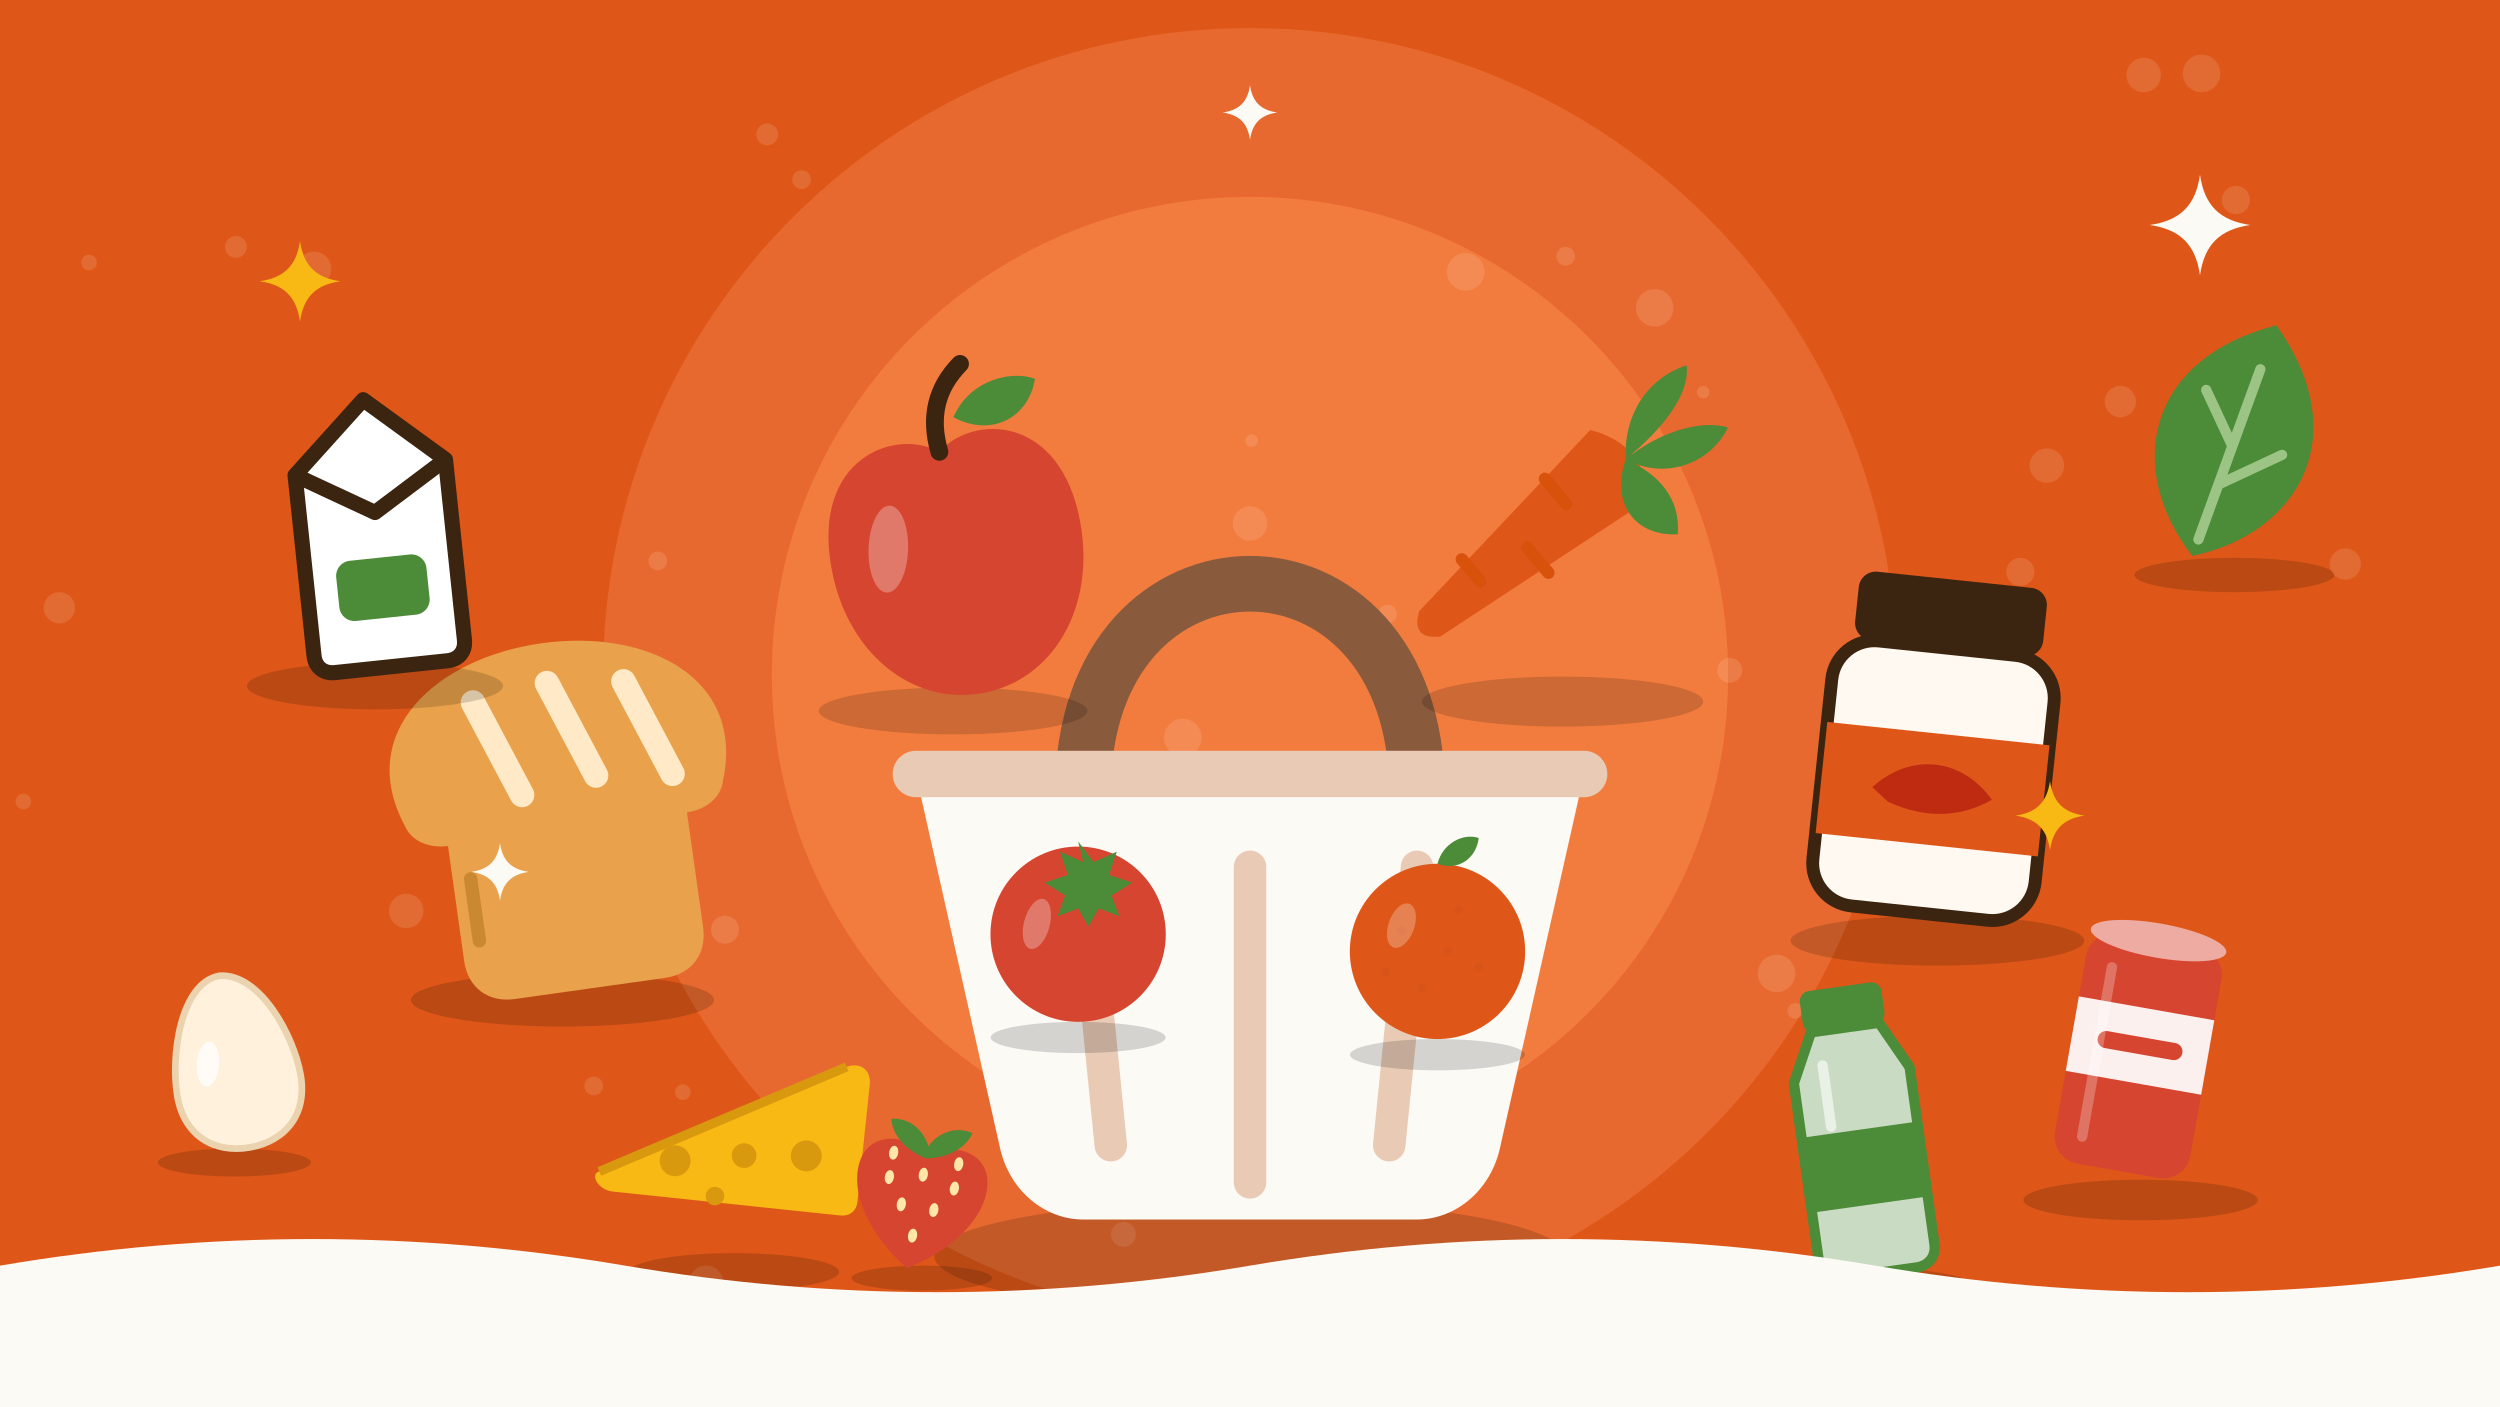
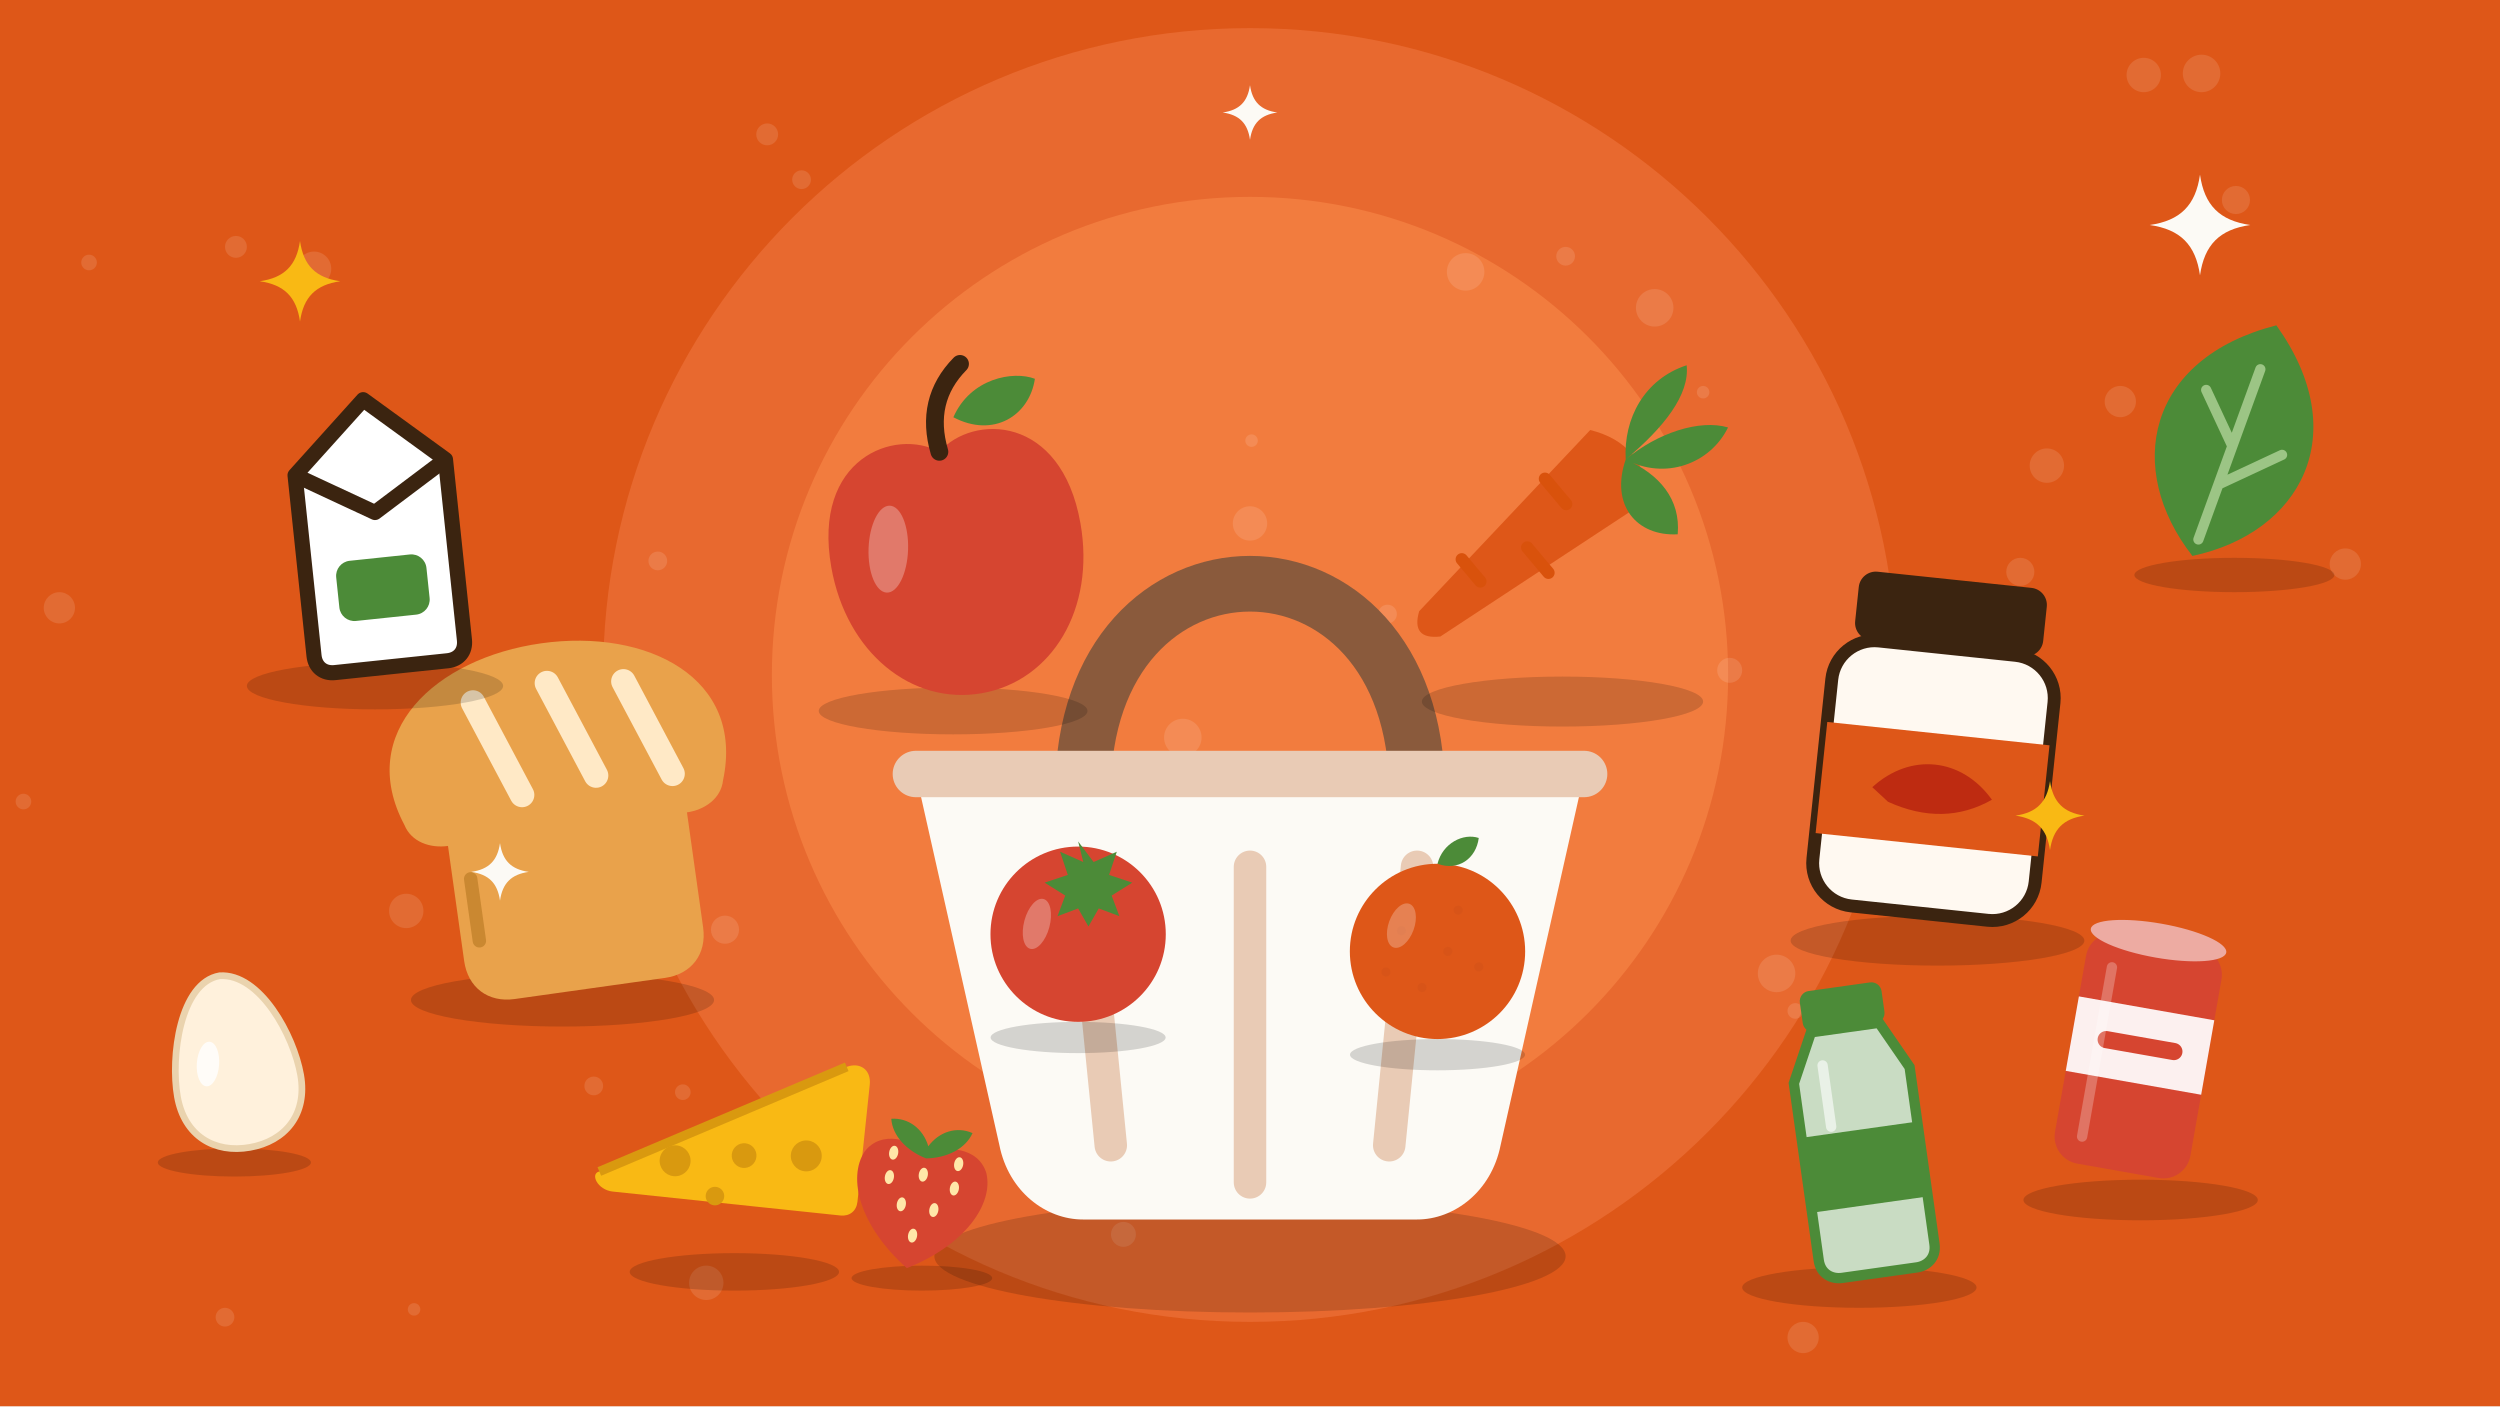
<svg xmlns="http://www.w3.org/2000/svg" viewBox="0 0 1600 900" width="1600" height="900">
+   <rect width="1600" height="900" fill="#FCFAF5" />
  <rect width="1600" height="900" fill="#DE5718" />
  <circle cx="800" cy="432" r="414" fill="#E8692F" />
  <circle cx="800" cy="432" r="306" fill="#F27C3E" />
  <circle cx="347" cy="438" r="10" fill="#fff" opacity="0.12" />
  <circle cx="1310" cy="298" r="11" fill="#fff" opacity="0.12" />
  <circle cx="452" cy="821" r="11" fill="#fff" opacity="0.12" />
  <circle cx="1059" cy="197" r="12" fill="#fff" opacity="0.12" />
  <circle cx="1090" cy="251" r="4" fill="#fff" opacity="0.12" />
  <circle cx="38" cy="389" r="10" fill="#fff" opacity="0.12" />
  <circle cx="151" cy="158" r="7" fill="#fff" opacity="0.12" />
  <circle cx="486" cy="720" r="4" fill="#fff" opacity="0.12" />
  <circle cx="904" cy="766" r="10" fill="#fff" opacity="0.12" />
  <circle cx="1271" cy="462" r="4" fill="#fff" opacity="0.12" />
  <circle cx="683" cy="563" r="11" fill="#fff" opacity="0.12" />
  <circle cx="1431" cy="128" r="9" fill="#fff" opacity="0.12" />
  <circle cx="57" cy="168" r="5" fill="#fff" opacity="0.12" />
  <circle cx="265" cy="838" r="4" fill="#fff" opacity="0.12" />
  <circle cx="938" cy="174" r="12" fill="#fff" opacity="0.12" />
  <circle cx="1501" cy="361" r="10" fill="#fff" opacity="0.12" />
  <circle cx="1002" cy="164" r="6" fill="#fff" opacity="0.12" />
  <circle cx="1372" cy="48" r="11" fill="#fff" opacity="0.12" />
  <circle cx="491" cy="86" r="7" fill="#fff" opacity="0.12" />
  <circle cx="437" cy="699" r="5" fill="#fff" opacity="0.12" />
  <circle cx="260" cy="583" r="11" fill="#fff" opacity="0.12" />
  <circle cx="1154" cy="856" r="10" fill="#fff" opacity="0.12" />
  <circle cx="421" cy="359" r="6" fill="#fff" opacity="0.12" />
  <circle cx="1107" cy="429" r="8" fill="#fff" opacity="0.12" />
  <circle cx="757" cy="472" r="12" fill="#fff" opacity="0.12" />
  <circle cx="800" cy="335" r="11" fill="#fff" opacity="0.12" />
  <circle cx="801" cy="282" r="4" fill="#fff" opacity="0.12" />
  <circle cx="201" cy="172" r="11" fill="#fff" opacity="0.12" />
  <circle cx="15" cy="513" r="5" fill="#fff" opacity="0.12" />
  <circle cx="1137" cy="623" r="12" fill="#fff" opacity="0.12" />
  <circle cx="464" cy="595" r="9" fill="#fff" opacity="0.12" />
  <circle cx="1149" cy="647" r="5" fill="#fff" opacity="0.12" />
  <circle cx="380" cy="695" r="6" fill="#fff" opacity="0.12" />
  <circle cx="1293" cy="366" r="9" fill="#fff" opacity="0.12" />
  <circle cx="719" cy="790" r="8" fill="#fff" opacity="0.12" />
  <circle cx="513" cy="115" r="6" fill="#fff" opacity="0.12" />
  <circle cx="144" cy="843" r="6" fill="#fff" opacity="0.12" />
  <circle cx="888" cy="393" r="6" fill="#fff" opacity="0.12" />
  <circle cx="1409" cy="47" r="12" fill="#fff" opacity="0.12" />
  <circle cx="1357" cy="257" r="10" fill="#fff" opacity="0.12" />
  <ellipse cx="800" cy="804" rx="202" ry="36" fill="#000" opacity=".16" />
  <g transform="translate(800 531) rotate(0) scale(5.940) translate(-50 -50)">
    <path d="M32 46c0-30 36-30 36 0" fill="none" stroke="#8A5A3C" stroke-width="6" stroke-linecap="round" />
    <path d="M14 44h72l-9 40c-1 5-5 8-9 8H32c-4 0-8-3-9-8z" fill="#FCFAF5" />
    <path d="M14 44h72" stroke="#E9CBB5" stroke-width="5" stroke-linecap="round" />
    <path d="M32 54l3 30M50 54v34M68 54l-3 30" stroke="#E9CBB5" stroke-width="3.5" stroke-linecap="round" />
  </g>
  <ellipse cx="610" cy="455" rx="86" ry="15" fill="#000" opacity=".16" />
  <g transform="translate(610 339) rotate(-10) scale(2.530) translate(-50 -50)">
    <path d="M50 30C40 22 18 26 18 54c0 22 14 38 32 38s32-16 32-38C82 26 60 22 50 30z" fill="#D64530" />
    <path d="M50 30c-1-9 2-16 9-21" fill="none" stroke="#3B2410" stroke-width="4.5" stroke-linecap="round" />
    <path d="M55 22c6-9 17-9 22-6-3 9-13 13-22 6z" fill="#4C8B38" />
    <ellipse cx="33" cy="52" rx="5" ry="11" fill="#fff" opacity=".28" transform="rotate(12 33 52)" />
  </g>
  <ellipse cx="1000" cy="449" rx="90" ry="16" fill="#000" opacity=".16" />
  <g transform="translate(1000 328) rotate(18) scale(2.640) translate(-50 -50)">
    <g transform="rotate(32 50 50)">
      <path d="M39 32Q50 24 61 32L54 92Q50 98 46 92Z" fill="#DE5718" />
      <path d="M41 48h8M51 62h8M43 76h7" stroke="#D9520C" stroke-width="3" stroke-linecap="round" />
      <path d="M50 30c-8-6-12-16-8-26 6 4 8 14 8 26zM50 30c0-10 4-20 10-24 4 9 0 20-10 24zM50 30c8-4 16-4 22 2-6 8-16 8-22-2z" fill="#4C8B38" />
    </g>
  </g>
  <ellipse cx="690" cy="664" rx="56" ry="10" fill="#000" opacity=".16" />
  <g transform="translate(690 588) rotate(0) scale(1.650) translate(-50 -50)">
    <circle cx="50" cy="56" r="34" fill="#D64530" />
    <path d="M50 20l6 8 9-4-3 9 9 3-8 5 3 8-8-3-4 7-4-7-8 3 3-8-8-5 9-3-3-9 9 4z" fill="#4C8B38" />
    <ellipse cx="34" cy="52" rx="5" ry="10" fill="#fff" opacity=".28" transform="rotate(15 34 52)" />
  </g>
  <ellipse cx="920" cy="675" rx="56" ry="10" fill="#000" opacity=".16" />
  <g transform="translate(920 599) rotate(0) scale(1.650) translate(-50 -50)">
    <circle cx="50" cy="56" r="34" fill="#DE5718" />
    <circle cx="36" cy="48" r="1.8" fill="#a64112" opacity=".10" />
    <circle cx="58" cy="40" r="1.8" fill="#a64112" opacity=".10" />
    <circle cx="66" cy="62" r="1.8" fill="#a64112" opacity=".10" />
    <circle cx="44" cy="70" r="1.8" fill="#a64112" opacity=".10" />
    <circle cx="30" cy="64" r="1.8" fill="#a64112" opacity=".10" />
    <circle cx="54" cy="56" r="1.8" fill="#a64112" opacity=".10" />
    <path d="M50 22c2-8 10-12 16-10-1 8-8 13-16 10z" fill="#4C8B38" />
    <ellipse cx="36" cy="46" rx="5" ry="9" fill="#fff" opacity=".25" transform="rotate(20 36 46)" />
  </g>
  <ellipse cx="360" cy="640" rx="97" ry="17" fill="#000" opacity=".16" />
  <g transform="translate(360 508) rotate(-8) scale(2.860) translate(-50 -50)">
    <path d="M14 52C6 30 26 16 50 16s44 14 36 36c-1 4-5 6-9 6v26c0 6-4 10-10 10H33c-6 0-10-4-10-10V58c-4 0-8-2-9-6z" fill="#E9A24B" />
    <path d="M33 27l8 22M50 25l8 22M67 27l8 22" stroke="#FFE9C6" stroke-width="5.5" stroke-linecap="round" fill="none" />
    <path d="M27 66v14" stroke="#B57620" stroke-width="3" stroke-linecap="round" opacity=".6" />
  </g>
  <ellipse cx="240" cy="439" rx="82" ry="15" fill="#000" opacity=".16" />
  <g transform="translate(240 328) rotate(-6) scale(2.420) translate(-50 -50)">
    <path d="M30 38L50 20l20 18v48c0 3-2 5-5 5H35c-3 0-5-2-5-5z" fill="#fff" stroke="#3B2410" stroke-width="4" stroke-linejoin="round" />
    <path d="M30 38l20 12 20-12" fill="none" stroke="#3B2410" stroke-width="4" stroke-linejoin="round" />
    <rect x="38" y="62" width="24" height="16" rx="4" fill="#4C8B38" />
  </g>
  <ellipse cx="470" cy="814" rx="67" ry="12" fill="#000" opacity=".16" />
  <g transform="translate(470 723) rotate(6) scale(1.980) translate(-50 -50)">
    <path d="M8 68L84 26c4-2 8 0 8 5v38c0 3-2 5-5 5H13c-5 0-8-5-5-6z" fill="#F9B914" />
    <path d="M8 68L84 26" stroke="#D9990F" stroke-width="3" fill="none" />
    <circle cx="32" cy="62" r="5" fill="#D9990F" />
    <circle cx="54" cy="58" r="4" fill="#D9990F" />
    <circle cx="74" cy="56" r="5" fill="#D9990F" />
    <circle cx="46" cy="72" r="3" fill="#D9990F" />
  </g>
  <ellipse cx="1240" cy="602" rx="94" ry="16" fill="#000" opacity=".16" />
  <g transform="translate(1240 475) rotate(6) scale(2.750) translate(-50 -50)">
    <rect x="28" y="12" width="44" height="16" rx="4" fill="#3B2410" />
    <rect x="24" y="28" width="52" height="62" rx="10" fill="#FFF9F1" stroke="#3B2410" stroke-width="3" />
    <rect x="24" y="48" width="52" height="26" fill="#DE5718" />
    <path d="M36 62c8-9 20-9 28 0-7 5-15 6-24 3z" fill="#BE2B11" />
  </g>
  <ellipse cx="1370" cy="768" rx="75" ry="13" fill="#000" opacity=".16" />
  <g transform="translate(1370 667) rotate(10) scale(2.200) translate(-50 -50)">
    <rect x="30" y="20" width="40" height="68" rx="8" fill="#D64530" />
    <rect x="30" y="40" width="40" height="22" fill="#fff" opacity=".92" />
    <ellipse cx="50" cy="20" rx="20" ry="5" fill="#edaba2" />
    <path d="M40 51h20" stroke="#D64530" stroke-width="5" stroke-linecap="round" />
    <path d="M38 30v50" stroke="#fff" stroke-width="3" opacity=".25" stroke-linecap="round" />
  </g>
  <ellipse cx="1190" cy="824" rx="75" ry="13" fill="#000" opacity=".16" />
  <g transform="translate(1190 723) rotate(-8) scale(2.200) translate(-50 -50)">
    <rect x="38" y="8" width="24" height="12" rx="3" fill="#4C8B38" />
    <path d="M40 20h20l7 14v52c0 4-3 6-6 6H39c-3 0-6-2-6-6V34z" fill="#c9dcc3" stroke="#4C8B38" stroke-width="3" />
    <rect x="33" y="50" width="34" height="22" fill="#4C8B38" />
    <path d="M42 30v18" stroke="#fff" stroke-width="3" opacity=".6" stroke-linecap="round" />
  </g>
  <ellipse cx="150" cy="744" rx="49" ry="9" fill="#000" opacity=".16" />
  <g transform="translate(150 678) rotate(-10) scale(1.430) translate(-50 -50)">
    <path d="M50 12C32 12 22 44 22 62c0 18 12 28 28 28s28-10 28-28C78 44 68 14 50 12z" fill="#FFF1DC" stroke="#EAD3AE" stroke-width="3" />
    <ellipse cx="38" cy="50" rx="5" ry="10" fill="#fff" opacity=".8" transform="rotate(14 38 50)" />
  </g>
  <ellipse cx="1430" cy="368" rx="64" ry="11" fill="#000" opacity=".16" />
  <g transform="translate(1430 282) rotate(20) scale(1.870) translate(-50 -50)">
    <path d="M50 92C18 72 12 34 50 8c38 26 32 64 0 84z" fill="#4C8B38" />
    <path d="M50 86V24M50 52l-15-15M50 66l17-17" stroke="#9CC585" stroke-width="3.5" fill="none" stroke-linecap="round" />
  </g>
  <ellipse cx="590" cy="818" rx="45" ry="8" fill="#000" opacity=".16" />
  <g transform="translate(590 757) rotate(10) scale(1.320) translate(-50 -50)">
    <path d="M50 92C24 76 14 54 20 40c6-12 22-10 30-4 8-6 24-8 30 4 6 14-4 36-30 52z" fill="#D64530" />
    <ellipse cx="34" cy="50" rx="2.2" ry="3.4" fill="#FFE7A8" />
    <ellipse cx="50" cy="46" rx="2.2" ry="3.4" fill="#FFE7A8" />
    <ellipse cx="66" cy="50" rx="2.2" ry="3.4" fill="#FFE7A8" />
    <ellipse cx="42" cy="62" rx="2.2" ry="3.4" fill="#FFE7A8" />
    <ellipse cx="58" cy="62" rx="2.2" ry="3.4" fill="#FFE7A8" />
    <ellipse cx="50" cy="76" rx="2.2" ry="3.4" fill="#FFE7A8" />
    <ellipse cx="34" cy="38" rx="2.2" ry="3.4" fill="#FFE7A8" />
    <ellipse cx="66" cy="38" rx="2.2" ry="3.4" fill="#FFE7A8" />
    <path d="M50 38c-10-2-18-8-20-16 8-2 16 2 20 10 4-8 12-12 20-10-2 8-10 14-20 16z" fill="#4C8B38" />
  </g>
  <g transform="translate(192.0 180.0) rotate(0) scale(0.560) translate(-50 -50)">
    <path d="M50 4C54 32 68 46 96 50 68 54 54 68 50 96 46 68 32 54 4 50 32 46 46 32 50 4z" fill="#F9B914" />
  </g>
  <g transform="translate(1408.0 144.0) rotate(0) scale(0.700) translate(-50 -50)">
    <path d="M50 4C54 32 68 46 96 50 68 54 54 68 50 96 46 68 32 54 4 50 32 46 46 32 50 4z" fill="#FCFAF5" />
  </g>
  <g transform="translate(320.0 558.0) rotate(0) scale(0.400) translate(-50 -50)">
    <path d="M50 4C54 32 68 46 96 50 68 54 54 68 50 96 46 68 32 54 4 50 32 46 46 32 50 4z" fill="#FCFAF5" />
  </g>
  <g transform="translate(1312.0 522.0) rotate(0) scale(0.480) translate(-50 -50)">
    <path d="M50 4C54 32 68 46 96 50 68 54 54 68 50 96 46 68 32 54 4 50 32 46 46 32 50 4z" fill="#F9B914" />
  </g>
  <g transform="translate(800.0 72.0) rotate(0) scale(0.380) translate(-50 -50)">
    <path d="M50 4C54 32 68 46 96 50 68 54 54 68 50 96 46 68 32 54 4 50 32 46 46 32 50 4z" fill="#FCFAF5" />
  </g>
-   <path d="M0 810 Q200 776 400 810 T800 810 T1200 810 T1600 810 V1210 H0Z" fill="#FCFAF5" />
</svg>
